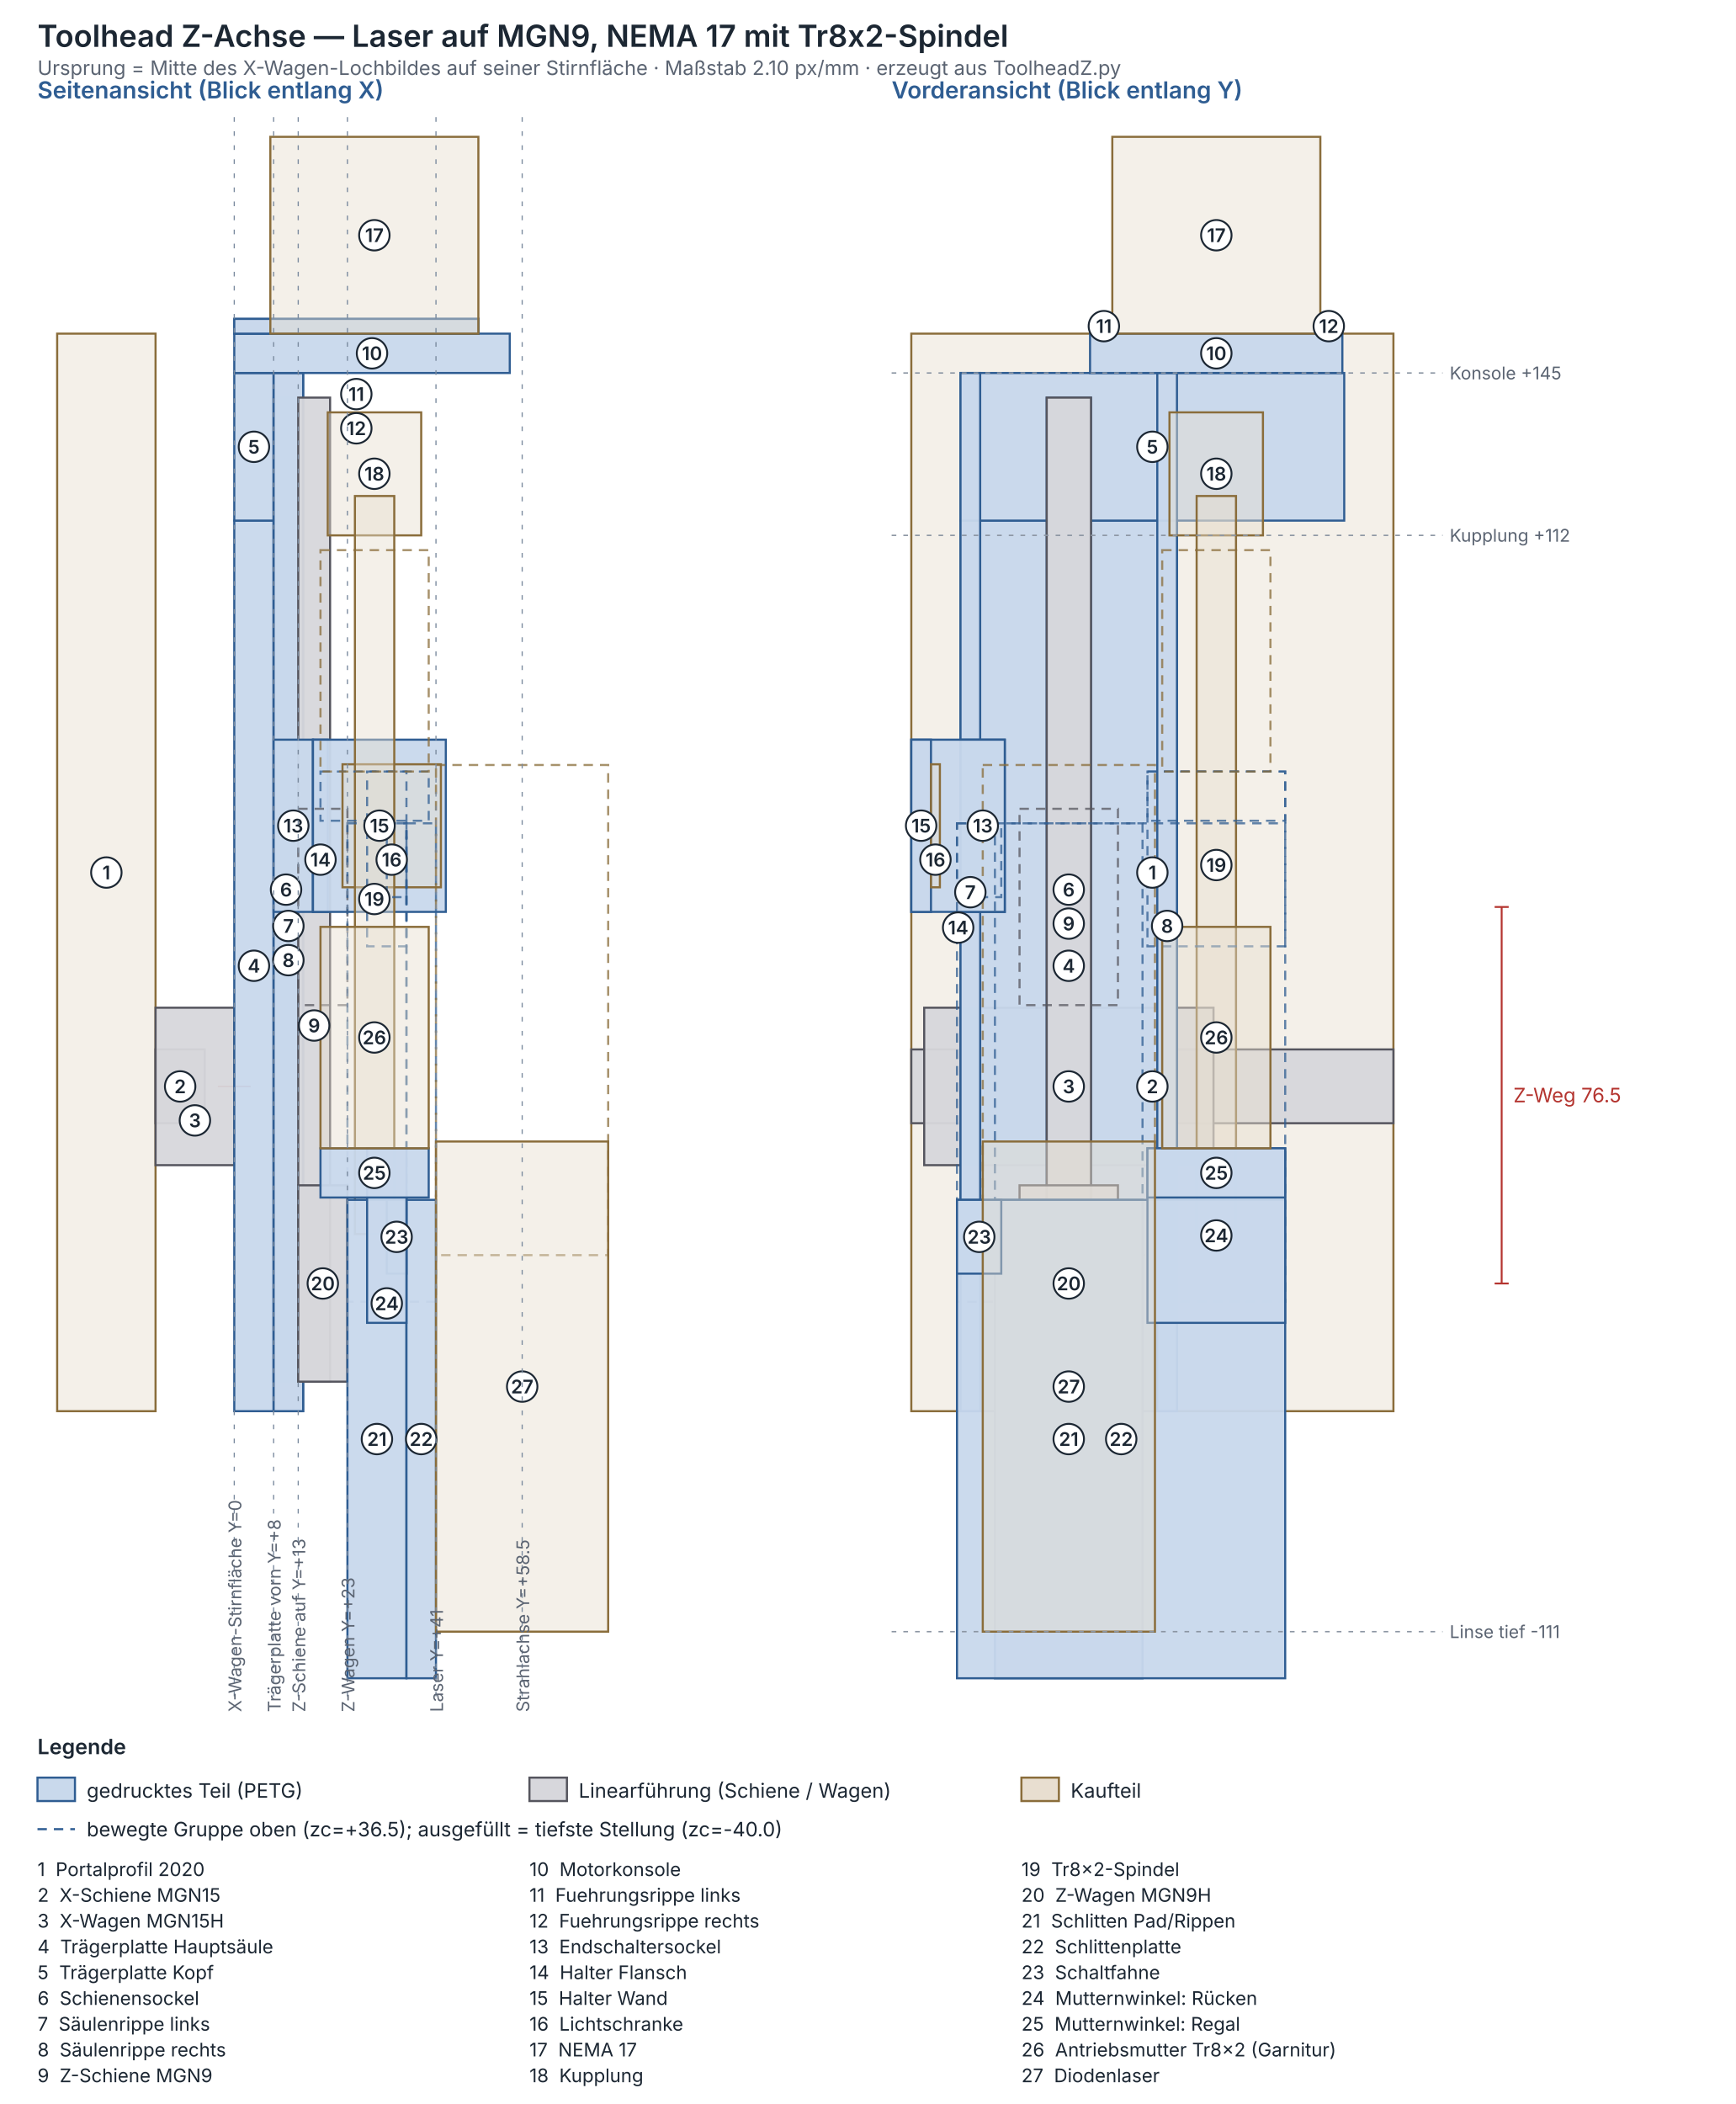
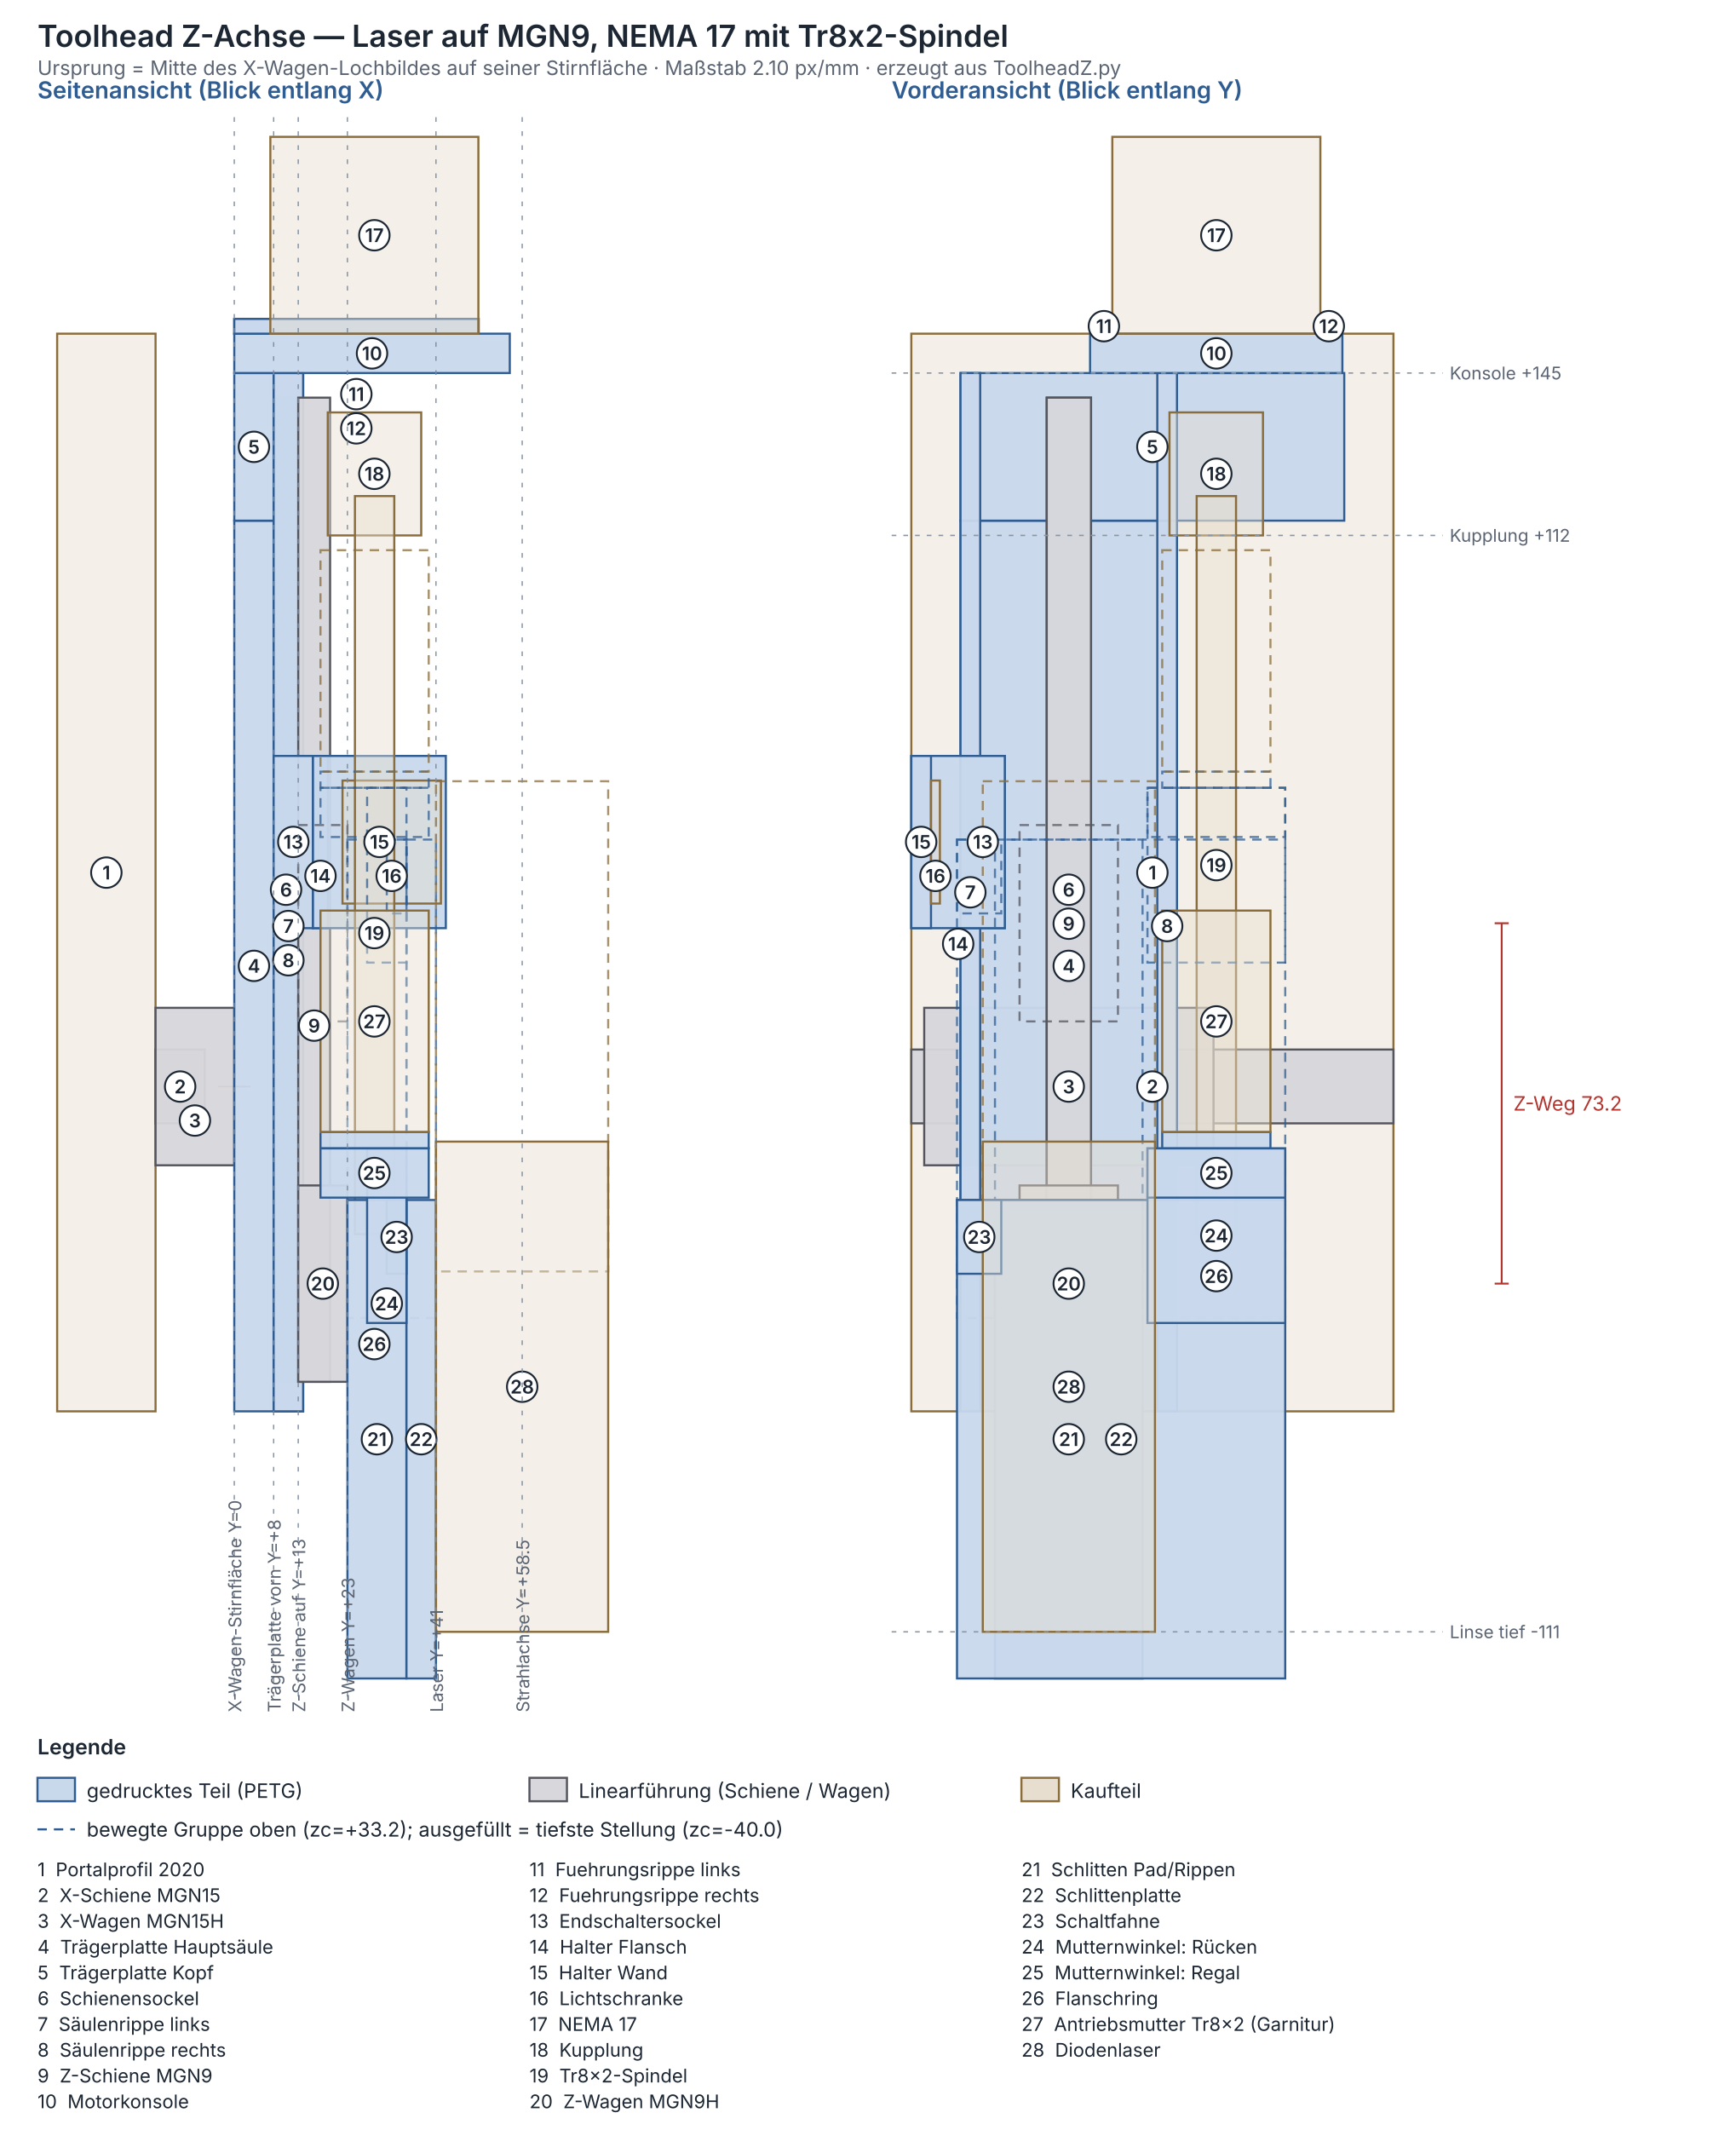
- <svg xmlns="http://www.w3.org/2000/svg" width="741" height="898" viewBox="0 0 741 898" font-family="Inter, Helvetica, Arial, sans-serif">
+ <svg xmlns="http://www.w3.org/2000/svg" width="741" height="909" viewBox="0 0 741 909" font-family="Inter, Helvetica, Arial, sans-serif">
  <rect width="100%" height="100%" fill="#ffffff" />
  <text x="16" y="20" font-size="13" font-weight="600" fill="#1c2733">Toolhead Z-Achse — Laser auf MGN9, NEMA 17 mit Tr8x2-Spindel</text>
  <text x="16" y="32" font-size="8.5" fill="#5b6472">Ursprung = Mitte des X-Wagen-Lochbildes auf seiner Stirnfläche · Maßstab 2.10 px/mm · erzeugt aus ToolheadZ.py</text>
  <text x="16.0" y="42.0" font-size="10" font-weight="600" fill="#2f5d92">Seitenansicht (Blick entlang X)</text>
  <line x1="93.0" y1="463.7" x2="107.0" y2="463.7" stroke="#b4342f" stroke-width="0.7" />
  <line x1="100.0" y1="456.7" x2="100.0" y2="470.7" stroke="#b4342f" stroke-width="0.7" />
  <rect x="24.4" y="142.4" width="42.0" height="459.9" fill="#e8ded0" fill-opacity="0.45" stroke="#8a6d3b" stroke-width="0.9" />
  <rect x="66.4" y="447.9" width="21.0" height="31.5" fill="#d7d7dc" fill-opacity="0.95" stroke="#55555e" stroke-width="0.9" />
  <rect x="66.4" y="430.1" width="33.6" height="67.2" fill="#d7d7dc" fill-opacity="0.95" stroke="#55555e" stroke-width="0.9" />
  <rect x="100.0" y="222.2" width="16.8" height="380.1" fill="#c9d9ec" fill-opacity="0.95" stroke="#2f5d92" stroke-width="0.9" />
  <rect x="100.0" y="159.2" width="16.8" height="63.0" fill="#c9d9ec" fill-opacity="0.95" stroke="#2f5d92" stroke-width="0.9" />
  <rect x="116.8" y="169.7" width="10.5" height="420.0" fill="#c9d9ec" fill-opacity="0.95" stroke="#2f5d92" stroke-width="0.9" />
  <rect x="116.8" y="159.2" width="12.6" height="443.1" fill="#c9d9ec" fill-opacity="0.95" stroke="#2f5d92" stroke-width="0.9" />
  <rect x="116.8" y="159.2" width="12.6" height="443.1" fill="#c9d9ec" fill-opacity="0.95" stroke="#2f5d92" stroke-width="0.9" />
  <rect x="127.3" y="169.7" width="13.6" height="420.0" fill="#d7d7dc" fill-opacity="0.95" stroke="#55555e" stroke-width="0.9" />
  <rect x="100.0" y="142.4" width="117.6" height="16.8" fill="#c9d9ec" fill-opacity="0.95" stroke="#2f5d92" stroke-width="0.9" />
  <rect x="100.0" y="136.1" width="104.3" height="6.3" fill="#c9d9ec" fill-opacity="0.95" stroke="#2f5d92" stroke-width="0.9" />
  <rect x="100.0" y="136.1" width="104.3" height="6.3" fill="#c9d9ec" fill-opacity="0.95" stroke="#2f5d92" stroke-width="0.9" />
-   <rect x="116.8" y="315.7" width="16.8" height="73.5" fill="#c9d9ec" fill-opacity="0.95" stroke="#2f5d92" stroke-width="0.9" />
-   <rect x="133.6" y="315.7" width="6.3" height="73.5" fill="#c9d9ec" fill-opacity="0.95" stroke="#2f5d92" stroke-width="0.9" />
-   <rect x="133.6" y="315.7" width="56.7" height="73.5" fill="#c9d9ec" fill-opacity="0.95" stroke="#2f5d92" stroke-width="0.9" />
-   <rect x="146.2" y="326.2" width="42.0" height="52.5" fill="#e8ded0" fill-opacity="0.45" stroke="#8a6d3b" stroke-width="0.9" />
+   <rect x="116.8" y="322.6" width="16.8" height="73.5" fill="#c9d9ec" fill-opacity="0.95" stroke="#2f5d92" stroke-width="0.9" />
+   <rect x="133.6" y="322.6" width="6.3" height="73.5" fill="#c9d9ec" fill-opacity="0.95" stroke="#2f5d92" stroke-width="0.9" />
+   <rect x="133.6" y="322.6" width="56.7" height="73.5" fill="#c9d9ec" fill-opacity="0.95" stroke="#2f5d92" stroke-width="0.9" />
+   <rect x="146.2" y="333.1" width="42.0" height="52.5" fill="#e8ded0" fill-opacity="0.45" stroke="#8a6d3b" stroke-width="0.9" />
  <rect x="115.4" y="58.4" width="88.8" height="84.0" fill="#e8ded0" fill-opacity="0.45" stroke="#8a6d3b" stroke-width="0.9" />
  <rect x="139.9" y="176.0" width="39.9" height="52.5" fill="#e8ded0" fill-opacity="0.45" stroke="#8a6d3b" stroke-width="0.9" />
  <rect x="151.5" y="211.7" width="16.8" height="315.0" fill="#e8ded0" fill-opacity="0.45" stroke="#8a6d3b" stroke-width="0.9" />
-   <rect x="127.3" y="345.2" width="21.0" height="83.8" fill="none" stroke="#55555e" stroke-width="0.9" stroke-dasharray="4 3" opacity="0.75" />
-   <rect x="148.3" y="351.4" width="25.2" height="204.2" fill="none" stroke="#2f5d92" stroke-width="0.9" stroke-dasharray="4 3" opacity="0.75" />
-   <rect x="173.5" y="351.4" width="12.6" height="204.2" fill="none" stroke="#2f5d92" stroke-width="0.9" stroke-dasharray="4 3" opacity="0.75" />
-   <rect x="165.1" y="351.4" width="8.4" height="31.5" fill="none" stroke="#2f5d92" stroke-width="0.9" stroke-dasharray="4 3" opacity="0.75" />
-   <rect x="156.7" y="329.3" width="16.8" height="74.6" fill="none" stroke="#2f5d92" stroke-width="0.9" stroke-dasharray="4 3" opacity="0.75" />
-   <rect x="136.8" y="329.3" width="46.2" height="21.0" fill="none" stroke="#2f5d92" stroke-width="0.9" stroke-dasharray="4 3" opacity="0.75" />
+   <rect x="127.3" y="352.1" width="21.0" height="83.8" fill="none" stroke="#55555e" stroke-width="0.9" stroke-dasharray="4 3" opacity="0.75" />
+   <rect x="148.3" y="358.3" width="25.2" height="204.2" fill="none" stroke="#2f5d92" stroke-width="0.9" stroke-dasharray="4 3" opacity="0.75" />
+   <rect x="173.5" y="358.3" width="12.6" height="204.2" fill="none" stroke="#2f5d92" stroke-width="0.9" stroke-dasharray="4 3" opacity="0.75" />
+   <rect x="165.1" y="358.3" width="8.4" height="31.5" fill="none" stroke="#2f5d92" stroke-width="0.9" stroke-dasharray="4 3" opacity="0.75" />
+   <rect x="156.7" y="336.2" width="16.8" height="74.6" fill="none" stroke="#2f5d92" stroke-width="0.9" stroke-dasharray="4 3" opacity="0.75" />
+   <rect x="136.8" y="336.2" width="46.2" height="21.0" fill="none" stroke="#2f5d92" stroke-width="0.9" stroke-dasharray="4 3" opacity="0.75" />
+   <rect x="136.8" y="329.3" width="46.2" height="6.9" fill="none" stroke="#2f5d92" stroke-width="0.9" stroke-dasharray="4 3" opacity="0.75" />
  <rect x="136.8" y="234.8" width="46.2" height="94.5" fill="none" stroke="#8a6d3b" stroke-width="0.9" stroke-dasharray="4 3" opacity="0.75" />
-   <rect x="186.1" y="326.5" width="73.5" height="209.2" fill="none" stroke="#8a6d3b" stroke-width="0.9" stroke-dasharray="4 3" opacity="0.75" />
+   <rect x="186.1" y="333.4" width="73.5" height="209.2" fill="none" stroke="#8a6d3b" stroke-width="0.9" stroke-dasharray="4 3" opacity="0.75" />
  <rect x="127.3" y="505.9" width="21.0" height="83.8" fill="#d7d7dc" fill-opacity="0.95" stroke="#55555e" stroke-width="0.9" />
  <rect x="148.3" y="512.1" width="25.2" height="204.2" fill="#c9d9ec" fill-opacity="0.95" stroke="#2f5d92" stroke-width="0.9" />
  <rect x="173.5" y="512.1" width="12.6" height="204.2" fill="#c9d9ec" fill-opacity="0.95" stroke="#2f5d92" stroke-width="0.9" />
  <rect x="165.1" y="512.1" width="8.4" height="31.5" fill="#c9d9ec" fill-opacity="0.95" stroke="#2f5d92" stroke-width="0.9" />
  <rect x="156.7" y="490.1" width="16.8" height="74.5" fill="#c9d9ec" fill-opacity="0.95" stroke="#2f5d92" stroke-width="0.9" />
  <rect x="136.8" y="490.1" width="46.2" height="21.0" fill="#c9d9ec" fill-opacity="0.95" stroke="#2f5d92" stroke-width="0.9" />
-   <rect x="136.8" y="395.6" width="46.2" height="94.5" fill="#e8ded0" fill-opacity="0.45" stroke="#8a6d3b" stroke-width="0.9" />
+   <rect x="136.8" y="483.1" width="46.2" height="6.9" fill="#c9d9ec" fill-opacity="0.95" stroke="#2f5d92" stroke-width="0.9" />
+   <rect x="136.8" y="388.6" width="46.2" height="94.5" fill="#e8ded0" fill-opacity="0.45" stroke="#8a6d3b" stroke-width="0.9" />
  <rect x="186.1" y="487.2" width="73.5" height="209.2" fill="#e8ded0" fill-opacity="0.45" stroke="#8a6d3b" stroke-width="0.9" />
  <circle cx="45.4" cy="372.4" r="6.5" fill="#ffffff" stroke="#1c2733" stroke-width="0.8" />
  <text x="45.4" y="372.4" text-anchor="middle" dominant-baseline="central" font-size="8" font-weight="600" fill="#1c2733">1</text>
  <circle cx="76.9" cy="463.7" r="6.5" fill="#ffffff" stroke="#1c2733" stroke-width="0.8" />
  <text x="76.9" y="463.7" text-anchor="middle" dominant-baseline="central" font-size="8" font-weight="600" fill="#1c2733">2</text>
  <circle cx="83.2" cy="478.2" r="6.5" fill="#ffffff" stroke="#1c2733" stroke-width="0.8" />
  <text x="83.2" y="478.2" text-anchor="middle" dominant-baseline="central" font-size="8" font-weight="600" fill="#1c2733">3</text>
  <circle cx="108.4" cy="412.2" r="6.5" fill="#ffffff" stroke="#1c2733" stroke-width="0.8" />
  <text x="108.4" y="412.2" text-anchor="middle" dominant-baseline="central" font-size="8" font-weight="600" fill="#1c2733">4</text>
  <circle cx="108.4" cy="190.7" r="6.5" fill="#ffffff" stroke="#1c2733" stroke-width="0.8" />
  <text x="108.4" y="190.7" text-anchor="middle" dominant-baseline="central" font-size="8" font-weight="600" fill="#1c2733">5</text>
  <circle cx="122.1" cy="379.7" r="6.5" fill="#ffffff" stroke="#1c2733" stroke-width="0.8" />
  <text x="122.1" y="379.7" text-anchor="middle" dominant-baseline="central" font-size="8" font-weight="600" fill="#1c2733">6</text>
  <circle cx="123.1" cy="395.2" r="6.5" fill="#ffffff" stroke="#1c2733" stroke-width="0.8" />
  <text x="123.1" y="395.2" text-anchor="middle" dominant-baseline="central" font-size="8" font-weight="600" fill="#1c2733">7</text>
  <circle cx="123.1" cy="409.8" r="6.5" fill="#ffffff" stroke="#1c2733" stroke-width="0.8" />
  <text x="123.1" y="409.8" text-anchor="middle" dominant-baseline="central" font-size="8" font-weight="600" fill="#1c2733">8</text>
  <circle cx="134.1" cy="437.7" r="6.5" fill="#ffffff" stroke="#1c2733" stroke-width="0.8" />
  <text x="134.1" y="437.7" text-anchor="middle" dominant-baseline="central" font-size="8" font-weight="600" fill="#1c2733">9</text>
  <circle cx="158.8" cy="150.8" r="6.5" fill="#ffffff" stroke="#1c2733" stroke-width="0.8" />
  <text x="158.8" y="150.8" text-anchor="middle" dominant-baseline="central" font-size="8" font-weight="600" fill="#1c2733">10</text>
  <circle cx="152.1" cy="168.2" r="6.5" fill="#ffffff" stroke="#1c2733" stroke-width="0.8" />
  <text x="152.1" y="168.2" text-anchor="middle" dominant-baseline="central" font-size="8" font-weight="600" fill="#1c2733">11</text>
  <circle cx="152.1" cy="182.8" r="6.5" fill="#ffffff" stroke="#1c2733" stroke-width="0.8" />
  <text x="152.1" y="182.8" text-anchor="middle" dominant-baseline="central" font-size="8" font-weight="600" fill="#1c2733">12</text>
-   <circle cx="125.2" cy="352.4" r="6.5" fill="#ffffff" stroke="#1c2733" stroke-width="0.8" />
-   <text x="125.2" y="352.4" text-anchor="middle" dominant-baseline="central" font-size="8" font-weight="600" fill="#1c2733">13</text>
-   <circle cx="136.8" cy="366.9" r="6.5" fill="#ffffff" stroke="#1c2733" stroke-width="0.8" />
-   <text x="136.8" y="366.9" text-anchor="middle" dominant-baseline="central" font-size="8" font-weight="600" fill="#1c2733">14</text>
-   <circle cx="162.0" cy="352.4" r="6.5" fill="#ffffff" stroke="#1c2733" stroke-width="0.8" />
-   <text x="162.0" y="352.4" text-anchor="middle" dominant-baseline="central" font-size="8" font-weight="600" fill="#1c2733">15</text>
-   <circle cx="167.2" cy="366.9" r="6.5" fill="#ffffff" stroke="#1c2733" stroke-width="0.8" />
-   <text x="167.2" y="366.9" text-anchor="middle" dominant-baseline="central" font-size="8" font-weight="600" fill="#1c2733">16</text>
+   <circle cx="125.2" cy="359.3" r="6.5" fill="#ffffff" stroke="#1c2733" stroke-width="0.8" />
+   <text x="125.2" y="359.3" text-anchor="middle" dominant-baseline="central" font-size="8" font-weight="600" fill="#1c2733">13</text>
+   <circle cx="136.8" cy="373.8" r="6.5" fill="#ffffff" stroke="#1c2733" stroke-width="0.8" />
+   <text x="136.8" y="373.8" text-anchor="middle" dominant-baseline="central" font-size="8" font-weight="600" fill="#1c2733">14</text>
+   <circle cx="162.0" cy="359.3" r="6.5" fill="#ffffff" stroke="#1c2733" stroke-width="0.8" />
+   <text x="162.0" y="359.3" text-anchor="middle" dominant-baseline="central" font-size="8" font-weight="600" fill="#1c2733">15</text>
+   <circle cx="167.2" cy="373.8" r="6.5" fill="#ffffff" stroke="#1c2733" stroke-width="0.8" />
+   <text x="167.2" y="373.8" text-anchor="middle" dominant-baseline="central" font-size="8" font-weight="600" fill="#1c2733">16</text>
  <circle cx="159.8" cy="100.4" r="6.5" fill="#ffffff" stroke="#1c2733" stroke-width="0.8" />
  <text x="159.8" y="100.4" text-anchor="middle" dominant-baseline="central" font-size="8" font-weight="600" fill="#1c2733">17</text>
  <circle cx="159.8" cy="202.2" r="6.5" fill="#ffffff" stroke="#1c2733" stroke-width="0.8" />
  <text x="159.8" y="202.2" text-anchor="middle" dominant-baseline="central" font-size="8" font-weight="600" fill="#1c2733">18</text>
-   <circle cx="159.8" cy="383.7" r="6.5" fill="#ffffff" stroke="#1c2733" stroke-width="0.8" />
-   <text x="159.8" y="383.7" text-anchor="middle" dominant-baseline="central" font-size="8" font-weight="600" fill="#1c2733">19</text>
+   <circle cx="159.8" cy="398.2" r="6.5" fill="#ffffff" stroke="#1c2733" stroke-width="0.8" />
+   <text x="159.8" y="398.2" text-anchor="middle" dominant-baseline="central" font-size="8" font-weight="600" fill="#1c2733">19</text>
  <circle cx="137.8" cy="547.8" r="6.5" fill="#ffffff" stroke="#1c2733" stroke-width="0.8" />
  <text x="137.8" y="547.8" text-anchor="middle" dominant-baseline="central" font-size="8" font-weight="600" fill="#1c2733">20</text>
  <circle cx="160.9" cy="614.2" r="6.5" fill="#ffffff" stroke="#1c2733" stroke-width="0.8" />
  <text x="160.9" y="614.2" text-anchor="middle" dominant-baseline="central" font-size="8" font-weight="600" fill="#1c2733">21</text>
  <circle cx="179.8" cy="614.2" r="6.5" fill="#ffffff" stroke="#1c2733" stroke-width="0.8" />
  <text x="179.8" y="614.2" text-anchor="middle" dominant-baseline="central" font-size="8" font-weight="600" fill="#1c2733">22</text>
  <circle cx="169.3" cy="527.9" r="6.5" fill="#ffffff" stroke="#1c2733" stroke-width="0.8" />
  <text x="169.3" y="527.9" text-anchor="middle" dominant-baseline="central" font-size="8" font-weight="600" fill="#1c2733">23</text>
  <circle cx="165.1" cy="556.3" r="6.5" fill="#ffffff" stroke="#1c2733" stroke-width="0.8" />
  <text x="165.1" y="556.3" text-anchor="middle" dominant-baseline="central" font-size="8" font-weight="600" fill="#1c2733">24</text>
  <circle cx="159.8" cy="500.6" r="6.5" fill="#ffffff" stroke="#1c2733" stroke-width="0.8" />
  <text x="159.8" y="500.6" text-anchor="middle" dominant-baseline="central" font-size="8" font-weight="600" fill="#1c2733">25</text>
-   <circle cx="159.8" cy="442.8" r="6.5" fill="#ffffff" stroke="#1c2733" stroke-width="0.8" />
-   <text x="159.8" y="442.8" text-anchor="middle" dominant-baseline="central" font-size="8" font-weight="600" fill="#1c2733">26</text>
+   <circle cx="159.8" cy="573.6" r="6.5" fill="#ffffff" stroke="#1c2733" stroke-width="0.8" />
+   <text x="159.8" y="573.6" text-anchor="middle" dominant-baseline="central" font-size="8" font-weight="600" fill="#1c2733">26</text>
+   <circle cx="159.8" cy="435.9" r="6.5" fill="#ffffff" stroke="#1c2733" stroke-width="0.8" />
+   <text x="159.8" y="435.9" text-anchor="middle" dominant-baseline="central" font-size="8" font-weight="600" fill="#1c2733">27</text>
  <circle cx="222.9" cy="591.8" r="6.5" fill="#ffffff" stroke="#1c2733" stroke-width="0.8" />
-   <text x="222.9" y="591.8" text-anchor="middle" dominant-baseline="central" font-size="8" font-weight="600" fill="#1c2733">27</text>
+   <text x="222.9" y="591.8" text-anchor="middle" dominant-baseline="central" font-size="8" font-weight="600" fill="#1c2733">28</text>
  <text x="380.6" y="42.0" font-size="10" font-weight="600" fill="#2f5d92">Vorderansicht (Blick entlang Y)</text>
  <line x1="449.2" y1="463.7" x2="463.2" y2="463.7" stroke="#b4342f" stroke-width="0.7" />
  <line x1="456.2" y1="456.7" x2="456.2" y2="470.7" stroke="#b4342f" stroke-width="0.7" />
  <rect x="389.0" y="142.4" width="205.8" height="459.9" fill="#e8ded0" fill-opacity="0.45" stroke="#8a6d3b" stroke-width="0.9" />
  <rect x="389.0" y="447.9" width="205.8" height="31.5" fill="#d7d7dc" fill-opacity="0.95" stroke="#55555e" stroke-width="0.9" />
  <rect x="394.5" y="430.1" width="123.5" height="67.2" fill="#d7d7dc" fill-opacity="0.95" stroke="#55555e" stroke-width="0.9" />
  <rect x="410.0" y="222.2" width="92.4" height="380.1" fill="#c9d9ec" fill-opacity="0.95" stroke="#2f5d92" stroke-width="0.9" />
  <rect x="410.0" y="159.2" width="163.8" height="63.0" fill="#c9d9ec" fill-opacity="0.95" stroke="#2f5d92" stroke-width="0.9" />
  <rect x="446.8" y="169.7" width="18.9" height="420.0" fill="#c9d9ec" fill-opacity="0.95" stroke="#2f5d92" stroke-width="0.9" />
  <rect x="410.0" y="159.2" width="8.4" height="443.1" fill="#c9d9ec" fill-opacity="0.95" stroke="#2f5d92" stroke-width="0.9" />
  <rect x="494.0" y="159.2" width="8.4" height="443.1" fill="#c9d9ec" fill-opacity="0.95" stroke="#2f5d92" stroke-width="0.9" />
  <rect x="446.8" y="169.7" width="18.9" height="420.0" fill="#d7d7dc" fill-opacity="0.95" stroke="#55555e" stroke-width="0.9" />
  <rect x="465.3" y="142.4" width="107.7" height="16.8" fill="#c9d9ec" fill-opacity="0.95" stroke="#2f5d92" stroke-width="0.9" />
  <rect x="468.1" y="136.1" width="6.3" height="6.3" fill="#c9d9ec" fill-opacity="0.95" stroke="#2f5d92" stroke-width="0.9" />
  <rect x="564.0" y="136.1" width="6.3" height="6.3" fill="#c9d9ec" fill-opacity="0.95" stroke="#2f5d92" stroke-width="0.9" />
-   <rect x="410.0" y="315.7" width="18.9" height="73.5" fill="#c9d9ec" fill-opacity="0.95" stroke="#2f5d92" stroke-width="0.9" />
-   <rect x="389.0" y="315.7" width="39.9" height="73.5" fill="#c9d9ec" fill-opacity="0.95" stroke="#2f5d92" stroke-width="0.9" />
-   <rect x="389.0" y="315.7" width="8.4" height="73.5" fill="#c9d9ec" fill-opacity="0.95" stroke="#2f5d92" stroke-width="0.9" />
-   <rect x="397.4" y="326.2" width="3.8" height="52.5" fill="#e8ded0" fill-opacity="0.45" stroke="#8a6d3b" stroke-width="0.9" />
+   <rect x="410.0" y="322.6" width="18.9" height="73.5" fill="#c9d9ec" fill-opacity="0.95" stroke="#2f5d92" stroke-width="0.9" />
+   <rect x="389.0" y="322.6" width="39.9" height="73.5" fill="#c9d9ec" fill-opacity="0.95" stroke="#2f5d92" stroke-width="0.9" />
+   <rect x="389.0" y="322.6" width="8.4" height="73.5" fill="#c9d9ec" fill-opacity="0.95" stroke="#2f5d92" stroke-width="0.9" />
+   <rect x="397.4" y="333.1" width="3.8" height="52.5" fill="#e8ded0" fill-opacity="0.45" stroke="#8a6d3b" stroke-width="0.9" />
  <rect x="474.8" y="58.4" width="88.8" height="84.0" fill="#e8ded0" fill-opacity="0.45" stroke="#8a6d3b" stroke-width="0.9" />
  <rect x="499.2" y="176.0" width="39.9" height="52.5" fill="#e8ded0" fill-opacity="0.45" stroke="#8a6d3b" stroke-width="0.9" />
  <rect x="510.8" y="211.7" width="16.8" height="315.0" fill="#e8ded0" fill-opacity="0.45" stroke="#8a6d3b" stroke-width="0.9" />
-   <rect x="435.2" y="345.2" width="42.0" height="83.8" fill="none" stroke="#55555e" stroke-width="0.9" stroke-dasharray="4 3" opacity="0.75" />
-   <rect x="424.7" y="351.4" width="63.0" height="204.2" fill="none" stroke="#2f5d92" stroke-width="0.9" stroke-dasharray="4 3" opacity="0.75" />
-   <rect x="408.5" y="351.4" width="140.1" height="204.2" fill="none" stroke="#2f5d92" stroke-width="0.9" stroke-dasharray="4 3" opacity="0.75" />
-   <rect x="408.5" y="351.4" width="18.9" height="31.5" fill="none" stroke="#2f5d92" stroke-width="0.9" stroke-dasharray="4 3" opacity="0.75" />
-   <rect x="489.8" y="329.3" width="58.8" height="74.6" fill="none" stroke="#2f5d92" stroke-width="0.9" stroke-dasharray="4 3" opacity="0.75" />
-   <rect x="489.8" y="329.3" width="58.8" height="21.0" fill="none" stroke="#2f5d92" stroke-width="0.9" stroke-dasharray="4 3" opacity="0.75" />
+   <rect x="435.2" y="352.1" width="42.0" height="83.8" fill="none" stroke="#55555e" stroke-width="0.9" stroke-dasharray="4 3" opacity="0.75" />
+   <rect x="424.7" y="358.3" width="63.0" height="204.2" fill="none" stroke="#2f5d92" stroke-width="0.9" stroke-dasharray="4 3" opacity="0.75" />
+   <rect x="408.5" y="358.3" width="140.1" height="204.2" fill="none" stroke="#2f5d92" stroke-width="0.9" stroke-dasharray="4 3" opacity="0.75" />
+   <rect x="408.5" y="358.3" width="18.9" height="31.5" fill="none" stroke="#2f5d92" stroke-width="0.9" stroke-dasharray="4 3" opacity="0.75" />
+   <rect x="489.8" y="336.2" width="58.8" height="74.6" fill="none" stroke="#2f5d92" stroke-width="0.9" stroke-dasharray="4 3" opacity="0.75" />
+   <rect x="489.8" y="336.2" width="58.8" height="21.0" fill="none" stroke="#2f5d92" stroke-width="0.9" stroke-dasharray="4 3" opacity="0.75" />
+   <rect x="496.1" y="329.3" width="46.2" height="6.9" fill="none" stroke="#2f5d92" stroke-width="0.9" stroke-dasharray="4 3" opacity="0.75" />
  <rect x="496.1" y="234.8" width="46.2" height="94.5" fill="none" stroke="#8a6d3b" stroke-width="0.9" stroke-dasharray="4 3" opacity="0.75" />
-   <rect x="419.5" y="326.5" width="73.5" height="209.2" fill="none" stroke="#8a6d3b" stroke-width="0.9" stroke-dasharray="4 3" opacity="0.75" />
+   <rect x="419.5" y="333.4" width="73.5" height="209.2" fill="none" stroke="#8a6d3b" stroke-width="0.9" stroke-dasharray="4 3" opacity="0.75" />
  <rect x="435.2" y="505.9" width="42.0" height="83.8" fill="#d7d7dc" fill-opacity="0.95" stroke="#55555e" stroke-width="0.9" />
  <rect x="424.7" y="512.1" width="63.0" height="204.2" fill="#c9d9ec" fill-opacity="0.95" stroke="#2f5d92" stroke-width="0.9" />
  <rect x="408.5" y="512.1" width="140.1" height="204.2" fill="#c9d9ec" fill-opacity="0.95" stroke="#2f5d92" stroke-width="0.9" />
  <rect x="408.5" y="512.1" width="18.9" height="31.5" fill="#c9d9ec" fill-opacity="0.95" stroke="#2f5d92" stroke-width="0.9" />
  <rect x="489.8" y="490.1" width="58.8" height="74.5" fill="#c9d9ec" fill-opacity="0.95" stroke="#2f5d92" stroke-width="0.9" />
  <rect x="489.8" y="490.1" width="58.8" height="21.0" fill="#c9d9ec" fill-opacity="0.95" stroke="#2f5d92" stroke-width="0.9" />
-   <rect x="496.1" y="395.6" width="46.2" height="94.5" fill="#e8ded0" fill-opacity="0.45" stroke="#8a6d3b" stroke-width="0.9" />
+   <rect x="496.1" y="483.1" width="46.2" height="6.9" fill="#c9d9ec" fill-opacity="0.95" stroke="#2f5d92" stroke-width="0.9" />
+   <rect x="496.1" y="388.6" width="46.2" height="94.5" fill="#e8ded0" fill-opacity="0.45" stroke="#8a6d3b" stroke-width="0.9" />
  <rect x="419.5" y="487.2" width="73.5" height="209.2" fill="#e8ded0" fill-opacity="0.45" stroke="#8a6d3b" stroke-width="0.9" />
  <circle cx="491.9" cy="372.4" r="6.5" fill="#ffffff" stroke="#1c2733" stroke-width="0.8" />
  <text x="491.9" y="372.4" text-anchor="middle" dominant-baseline="central" font-size="8" font-weight="600" fill="#1c2733">1</text>
  <circle cx="491.9" cy="463.7" r="6.5" fill="#ffffff" stroke="#1c2733" stroke-width="0.8" />
  <text x="491.9" y="463.7" text-anchor="middle" dominant-baseline="central" font-size="8" font-weight="600" fill="#1c2733">2</text>
  <circle cx="456.2" cy="463.7" r="6.5" fill="#ffffff" stroke="#1c2733" stroke-width="0.8" />
  <text x="456.2" y="463.7" text-anchor="middle" dominant-baseline="central" font-size="8" font-weight="600" fill="#1c2733">3</text>
  <circle cx="456.2" cy="412.2" r="6.5" fill="#ffffff" stroke="#1c2733" stroke-width="0.8" />
  <text x="456.2" y="412.2" text-anchor="middle" dominant-baseline="central" font-size="8" font-weight="600" fill="#1c2733">4</text>
  <circle cx="491.9" cy="190.7" r="6.5" fill="#ffffff" stroke="#1c2733" stroke-width="0.8" />
  <text x="491.9" y="190.7" text-anchor="middle" dominant-baseline="central" font-size="8" font-weight="600" fill="#1c2733">5</text>
  <circle cx="456.2" cy="379.7" r="6.5" fill="#ffffff" stroke="#1c2733" stroke-width="0.8" />
  <text x="456.2" y="379.7" text-anchor="middle" dominant-baseline="central" font-size="8" font-weight="600" fill="#1c2733">6</text>
  <circle cx="414.2" cy="380.8" r="6.5" fill="#ffffff" stroke="#1c2733" stroke-width="0.8" />
  <text x="414.2" y="380.8" text-anchor="middle" dominant-baseline="central" font-size="8" font-weight="600" fill="#1c2733">7</text>
  <circle cx="498.2" cy="395.2" r="6.5" fill="#ffffff" stroke="#1c2733" stroke-width="0.8" />
  <text x="498.2" y="395.2" text-anchor="middle" dominant-baseline="central" font-size="8" font-weight="600" fill="#1c2733">8</text>
  <circle cx="456.2" cy="394.2" r="6.5" fill="#ffffff" stroke="#1c2733" stroke-width="0.8" />
  <text x="456.2" y="394.2" text-anchor="middle" dominant-baseline="central" font-size="8" font-weight="600" fill="#1c2733">9</text>
  <circle cx="519.2" cy="150.8" r="6.5" fill="#ffffff" stroke="#1c2733" stroke-width="0.8" />
  <text x="519.2" y="150.8" text-anchor="middle" dominant-baseline="central" font-size="8" font-weight="600" fill="#1c2733">10</text>
  <circle cx="471.2" cy="139.2" r="6.5" fill="#ffffff" stroke="#1c2733" stroke-width="0.8" />
  <text x="471.2" y="139.2" text-anchor="middle" dominant-baseline="central" font-size="8" font-weight="600" fill="#1c2733">11</text>
  <circle cx="567.2" cy="139.2" r="6.5" fill="#ffffff" stroke="#1c2733" stroke-width="0.8" />
  <text x="567.2" y="139.2" text-anchor="middle" dominant-baseline="central" font-size="8" font-weight="600" fill="#1c2733">12</text>
-   <circle cx="419.5" cy="352.4" r="6.5" fill="#ffffff" stroke="#1c2733" stroke-width="0.8" />
-   <text x="419.5" y="352.4" text-anchor="middle" dominant-baseline="central" font-size="8" font-weight="600" fill="#1c2733">13</text>
-   <circle cx="409.0" cy="395.9" r="6.5" fill="#ffffff" stroke="#1c2733" stroke-width="0.8" />
-   <text x="409.0" y="395.9" text-anchor="middle" dominant-baseline="central" font-size="8" font-weight="600" fill="#1c2733">14</text>
-   <circle cx="393.2" cy="352.4" r="6.5" fill="#ffffff" stroke="#1c2733" stroke-width="0.8" />
-   <text x="393.2" y="352.4" text-anchor="middle" dominant-baseline="central" font-size="8" font-weight="600" fill="#1c2733">15</text>
-   <circle cx="399.3" cy="366.9" r="6.5" fill="#ffffff" stroke="#1c2733" stroke-width="0.8" />
-   <text x="399.3" y="366.9" text-anchor="middle" dominant-baseline="central" font-size="8" font-weight="600" fill="#1c2733">16</text>
+   <circle cx="419.5" cy="359.3" r="6.5" fill="#ffffff" stroke="#1c2733" stroke-width="0.8" />
+   <text x="419.5" y="359.3" text-anchor="middle" dominant-baseline="central" font-size="8" font-weight="600" fill="#1c2733">13</text>
+   <circle cx="409.0" cy="402.8" r="6.5" fill="#ffffff" stroke="#1c2733" stroke-width="0.8" />
+   <text x="409.0" y="402.8" text-anchor="middle" dominant-baseline="central" font-size="8" font-weight="600" fill="#1c2733">14</text>
+   <circle cx="393.2" cy="359.3" r="6.5" fill="#ffffff" stroke="#1c2733" stroke-width="0.8" />
+   <text x="393.2" y="359.3" text-anchor="middle" dominant-baseline="central" font-size="8" font-weight="600" fill="#1c2733">15</text>
+   <circle cx="399.3" cy="373.8" r="6.5" fill="#ffffff" stroke="#1c2733" stroke-width="0.8" />
+   <text x="399.3" y="373.8" text-anchor="middle" dominant-baseline="central" font-size="8" font-weight="600" fill="#1c2733">16</text>
  <circle cx="519.2" cy="100.4" r="6.5" fill="#ffffff" stroke="#1c2733" stroke-width="0.8" />
  <text x="519.2" y="100.4" text-anchor="middle" dominant-baseline="central" font-size="8" font-weight="600" fill="#1c2733">17</text>
  <circle cx="519.2" cy="202.2" r="6.5" fill="#ffffff" stroke="#1c2733" stroke-width="0.8" />
  <text x="519.2" y="202.2" text-anchor="middle" dominant-baseline="central" font-size="8" font-weight="600" fill="#1c2733">18</text>
  <circle cx="519.2" cy="369.2" r="6.5" fill="#ffffff" stroke="#1c2733" stroke-width="0.8" />
  <text x="519.2" y="369.2" text-anchor="middle" dominant-baseline="central" font-size="8" font-weight="600" fill="#1c2733">19</text>
  <circle cx="456.2" cy="547.8" r="6.5" fill="#ffffff" stroke="#1c2733" stroke-width="0.8" />
  <text x="456.2" y="547.8" text-anchor="middle" dominant-baseline="central" font-size="8" font-weight="600" fill="#1c2733">20</text>
  <circle cx="456.2" cy="614.2" r="6.5" fill="#ffffff" stroke="#1c2733" stroke-width="0.8" />
  <text x="456.2" y="614.2" text-anchor="middle" dominant-baseline="central" font-size="8" font-weight="600" fill="#1c2733">21</text>
  <circle cx="478.6" cy="614.2" r="6.5" fill="#ffffff" stroke="#1c2733" stroke-width="0.8" />
  <text x="478.6" y="614.2" text-anchor="middle" dominant-baseline="central" font-size="8" font-weight="600" fill="#1c2733">22</text>
  <circle cx="418.0" cy="527.9" r="6.5" fill="#ffffff" stroke="#1c2733" stroke-width="0.8" />
  <text x="418.0" y="527.9" text-anchor="middle" dominant-baseline="central" font-size="8" font-weight="600" fill="#1c2733">23</text>
  <circle cx="519.2" cy="527.3" r="6.5" fill="#ffffff" stroke="#1c2733" stroke-width="0.8" />
  <text x="519.2" y="527.3" text-anchor="middle" dominant-baseline="central" font-size="8" font-weight="600" fill="#1c2733">24</text>
  <circle cx="519.2" cy="500.6" r="6.5" fill="#ffffff" stroke="#1c2733" stroke-width="0.8" />
  <text x="519.2" y="500.6" text-anchor="middle" dominant-baseline="central" font-size="8" font-weight="600" fill="#1c2733">25</text>
-   <circle cx="519.2" cy="442.8" r="6.5" fill="#ffffff" stroke="#1c2733" stroke-width="0.8" />
-   <text x="519.2" y="442.8" text-anchor="middle" dominant-baseline="central" font-size="8" font-weight="600" fill="#1c2733">26</text>
+   <circle cx="519.2" cy="544.6" r="6.5" fill="#ffffff" stroke="#1c2733" stroke-width="0.8" />
+   <text x="519.2" y="544.6" text-anchor="middle" dominant-baseline="central" font-size="8" font-weight="600" fill="#1c2733">26</text>
+   <circle cx="519.2" cy="435.9" r="6.5" fill="#ffffff" stroke="#1c2733" stroke-width="0.8" />
+   <text x="519.2" y="435.9" text-anchor="middle" dominant-baseline="central" font-size="8" font-weight="600" fill="#1c2733">27</text>
  <circle cx="456.2" cy="591.8" r="6.5" fill="#ffffff" stroke="#1c2733" stroke-width="0.8" />
-   <text x="456.2" y="591.8" text-anchor="middle" dominant-baseline="central" font-size="8" font-weight="600" fill="#1c2733">27</text>
+   <text x="456.2" y="591.8" text-anchor="middle" dominant-baseline="central" font-size="8" font-weight="600" fill="#1c2733">28</text>
  <line x1="100.0" y1="50.0" x2="100.0" y2="726.7" stroke="#7a8a9e" stroke-width="0.5" stroke-dasharray="2 4" />
  <text x="103.0" y="730.7" font-size="7.5" fill="#5b6472" transform="rotate(-90 103.0 730.7)" text-anchor="start">X-Wagen-Stirnfläche  Y=0</text>
  <line x1="116.8" y1="50.0" x2="116.8" y2="726.7" stroke="#7a8a9e" stroke-width="0.5" stroke-dasharray="2 4" />
  <text x="119.8" y="730.7" font-size="7.5" fill="#5b6472" transform="rotate(-90 119.8 730.7)" text-anchor="start">Trägerplatte vorn  Y=+8</text>
  <line x1="127.3" y1="50.0" x2="127.3" y2="726.7" stroke="#7a8a9e" stroke-width="0.5" stroke-dasharray="2 4" />
  <text x="130.3" y="730.7" font-size="7.5" fill="#5b6472" transform="rotate(-90 130.3 730.7)" text-anchor="start">Z-Schiene auf  Y=+13</text>
  <line x1="148.3" y1="50.0" x2="148.3" y2="726.7" stroke="#7a8a9e" stroke-width="0.5" stroke-dasharray="2 4" />
  <text x="151.3" y="730.7" font-size="7.5" fill="#5b6472" transform="rotate(-90 151.3 730.7)" text-anchor="start">Z-Wagen  Y=+23</text>
  <line x1="186.1" y1="50.0" x2="186.1" y2="726.7" stroke="#7a8a9e" stroke-width="0.5" stroke-dasharray="2 4" />
  <text x="189.1" y="730.7" font-size="7.5" fill="#5b6472" transform="rotate(-90 189.1 730.7)" text-anchor="start">Laser  Y=+41</text>
  <line x1="222.9" y1="50.0" x2="222.9" y2="726.7" stroke="#7a8a9e" stroke-width="0.5" stroke-dasharray="2 4" />
  <text x="225.9" y="730.7" font-size="7.5" fill="#5b6472" transform="rotate(-90 225.9 730.7)" text-anchor="start">Strahlachse  Y=+58.5</text>
-   <line x1="641.0" y1="547.8" x2="641.0" y2="387.1" stroke="#b4342f" stroke-width="0.8" />
+   <line x1="641.0" y1="547.8" x2="641.0" y2="394.0" stroke="#b4342f" stroke-width="0.8" />
  <line x1="638.0" y1="547.8" x2="644.0" y2="547.8" stroke="#b4342f" stroke-width="0.8" />
-   <line x1="638.0" y1="387.1" x2="644.0" y2="387.1" stroke="#b4342f" stroke-width="0.8" />
-   <text x="646.0" y="467.4" font-size="8.5" fill="#b4342f" text-anchor="start" dominant-baseline="middle">Z-Weg 76.5</text>
+   <line x1="638.0" y1="394.0" x2="644.0" y2="394.0" stroke="#b4342f" stroke-width="0.8" />
+   <text x="646.0" y="470.9" font-size="8.5" fill="#b4342f" text-anchor="start" dominant-baseline="middle">Z-Weg 73.2</text>
  <line x1="380.6" y1="159.2" x2="615.8" y2="159.2" stroke="#8c96a3" stroke-width="0.6" stroke-dasharray="2 3" />
  <text x="618.8" y="159.2" font-size="7.5" fill="#5b6472" dominant-baseline="middle">Konsole +145</text>
  <line x1="380.6" y1="228.5" x2="615.8" y2="228.5" stroke="#8c96a3" stroke-width="0.6" stroke-dasharray="2 3" />
  <text x="618.8" y="228.5" font-size="7.5" fill="#5b6472" dominant-baseline="middle">Kupplung +112</text>
  <line x1="380.6" y1="696.4" x2="615.8" y2="696.4" stroke="#8c96a3" stroke-width="0.6" stroke-dasharray="2 3" />
  <text x="618.8" y="696.4" font-size="7.5" fill="#5b6472" dominant-baseline="middle">Linse tief -111</text>
  <text x="16" y="748.7" font-size="9" font-weight="600" fill="#1c2733">Legende</text>
  <rect x="16" y="758.7" width="16" height="10" fill="#c9d9ec" stroke="#2f5d92" stroke-width="0.9" />
  <text x="37" y="764.2" font-size="8.5" fill="#1c2733" dominant-baseline="middle">gedrucktes Teil (PETG)</text>
  <rect x="226" y="758.7" width="16" height="10" fill="#d7d7dc" stroke="#55555e" stroke-width="0.9" />
  <text x="247" y="764.2" font-size="8.5" fill="#1c2733" dominant-baseline="middle">Linearführung (Schiene / Wagen)</text>
  <rect x="436" y="758.7" width="16" height="10" fill="#e8ded0" stroke="#8a6d3b" stroke-width="0.9" />
  <text x="457" y="764.2" font-size="8.5" fill="#1c2733" dominant-baseline="middle">Kaufteil</text>
  <line x1="16" y1="780.7" x2="32" y2="780.7" stroke="#2f5d92" stroke-width="0.9" stroke-dasharray="4 3" />
-   <text x="37" y="780.7" font-size="8.5" fill="#1c2733" dominant-baseline="middle">bewegte Gruppe oben (zc=+36.5); ausgefüllt = tiefste Stellung (zc=-40.0)</text>
+   <text x="37" y="780.7" font-size="8.5" fill="#1c2733" dominant-baseline="middle">bewegte Gruppe oben (zc=+33.2); ausgefüllt = tiefste Stellung (zc=-40.0)</text>
  <text x="16" y="800.7" font-size="8" fill="#1c2733">1  Portalprofil 2020</text>
  <text x="16" y="811.7" font-size="8" fill="#1c2733">2  X-Schiene MGN15</text>
  <text x="16" y="822.7" font-size="8" fill="#1c2733">3  X-Wagen MGN15H</text>
  <text x="16" y="833.7" font-size="8" fill="#1c2733">4  Trägerplatte Hauptsäule</text>
  <text x="16" y="844.7" font-size="8" fill="#1c2733">5  Trägerplatte Kopf</text>
  <text x="16" y="855.7" font-size="8" fill="#1c2733">6  Schienensockel</text>
  <text x="16" y="866.7" font-size="8" fill="#1c2733">7  Säulenrippe links</text>
  <text x="16" y="877.7" font-size="8" fill="#1c2733">8  Säulenrippe rechts</text>
  <text x="16" y="888.7" font-size="8" fill="#1c2733">9  Z-Schiene MGN9</text>
-   <text x="226" y="800.7" font-size="8" fill="#1c2733">10  Motorkonsole</text>
-   <text x="226" y="811.7" font-size="8" fill="#1c2733">11  Fuehrungsrippe links</text>
-   <text x="226" y="822.7" font-size="8" fill="#1c2733">12  Fuehrungsrippe rechts</text>
-   <text x="226" y="833.7" font-size="8" fill="#1c2733">13  Endschaltersockel</text>
-   <text x="226" y="844.7" font-size="8" fill="#1c2733">14  Halter Flansch</text>
-   <text x="226" y="855.7" font-size="8" fill="#1c2733">15  Halter Wand</text>
-   <text x="226" y="866.7" font-size="8" fill="#1c2733">16  Lichtschranke</text>
-   <text x="226" y="877.7" font-size="8" fill="#1c2733">17  NEMA 17</text>
-   <text x="226" y="888.7" font-size="8" fill="#1c2733">18  Kupplung</text>
-   <text x="436" y="800.7" font-size="8" fill="#1c2733">19  Tr8×2-Spindel</text>
-   <text x="436" y="811.7" font-size="8" fill="#1c2733">20  Z-Wagen MGN9H</text>
-   <text x="436" y="822.7" font-size="8" fill="#1c2733">21  Schlitten Pad/Rippen</text>
-   <text x="436" y="833.7" font-size="8" fill="#1c2733">22  Schlittenplatte</text>
-   <text x="436" y="844.7" font-size="8" fill="#1c2733">23  Schaltfahne</text>
-   <text x="436" y="855.7" font-size="8" fill="#1c2733">24  Mutternwinkel: Rücken</text>
-   <text x="436" y="866.7" font-size="8" fill="#1c2733">25  Mutternwinkel: Regal</text>
-   <text x="436" y="877.7" font-size="8" fill="#1c2733">26  Antriebsmutter Tr8×2 (Garnitur)</text>
-   <text x="436" y="888.7" font-size="8" fill="#1c2733">27  Diodenlaser</text>
+   <text x="16" y="899.7" font-size="8" fill="#1c2733">10  Motorkonsole</text>
+   <text x="226" y="800.7" font-size="8" fill="#1c2733">11  Fuehrungsrippe links</text>
+   <text x="226" y="811.7" font-size="8" fill="#1c2733">12  Fuehrungsrippe rechts</text>
+   <text x="226" y="822.7" font-size="8" fill="#1c2733">13  Endschaltersockel</text>
+   <text x="226" y="833.7" font-size="8" fill="#1c2733">14  Halter Flansch</text>
+   <text x="226" y="844.7" font-size="8" fill="#1c2733">15  Halter Wand</text>
+   <text x="226" y="855.7" font-size="8" fill="#1c2733">16  Lichtschranke</text>
+   <text x="226" y="866.7" font-size="8" fill="#1c2733">17  NEMA 17</text>
+   <text x="226" y="877.7" font-size="8" fill="#1c2733">18  Kupplung</text>
+   <text x="226" y="888.7" font-size="8" fill="#1c2733">19  Tr8×2-Spindel</text>
+   <text x="226" y="899.7" font-size="8" fill="#1c2733">20  Z-Wagen MGN9H</text>
+   <text x="436" y="800.7" font-size="8" fill="#1c2733">21  Schlitten Pad/Rippen</text>
+   <text x="436" y="811.7" font-size="8" fill="#1c2733">22  Schlittenplatte</text>
+   <text x="436" y="822.7" font-size="8" fill="#1c2733">23  Schaltfahne</text>
+   <text x="436" y="833.7" font-size="8" fill="#1c2733">24  Mutternwinkel: Rücken</text>
+   <text x="436" y="844.7" font-size="8" fill="#1c2733">25  Mutternwinkel: Regal</text>
+   <text x="436" y="855.7" font-size="8" fill="#1c2733">26  Flanschring</text>
+   <text x="436" y="866.7" font-size="8" fill="#1c2733">27  Antriebsmutter Tr8×2 (Garnitur)</text>
+   <text x="436" y="877.7" font-size="8" fill="#1c2733">28  Diodenlaser</text>
</svg>
